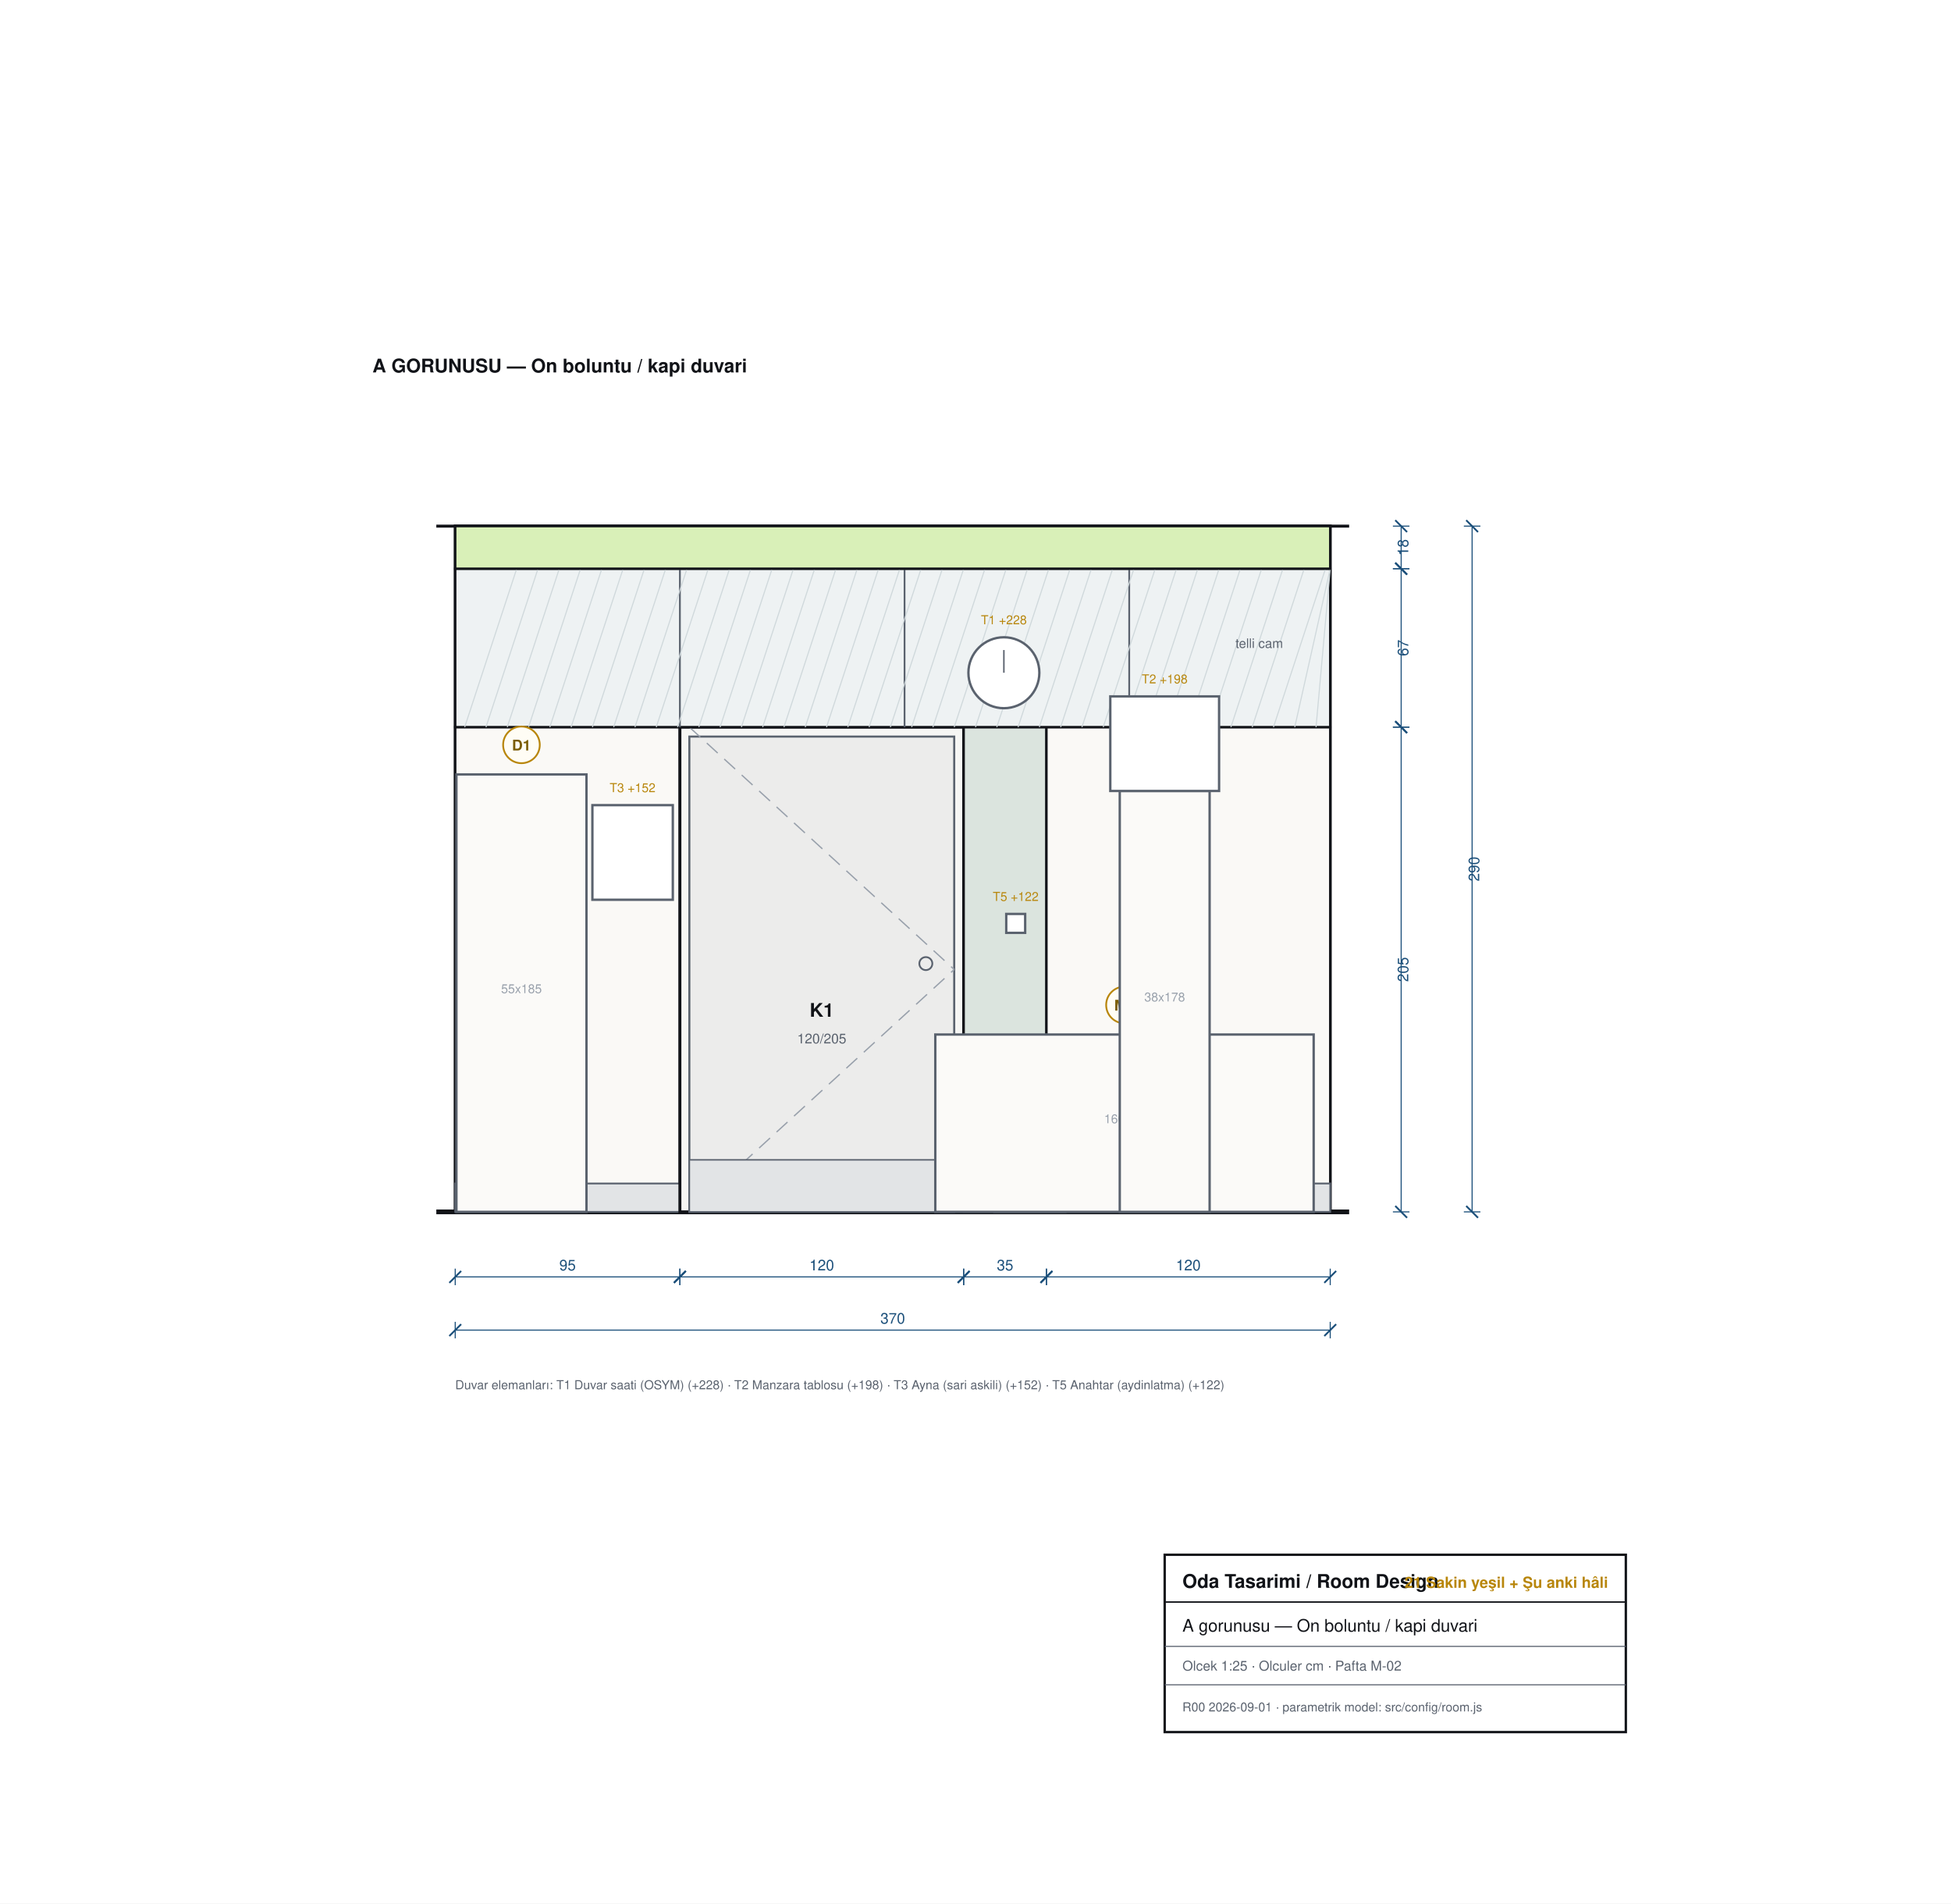
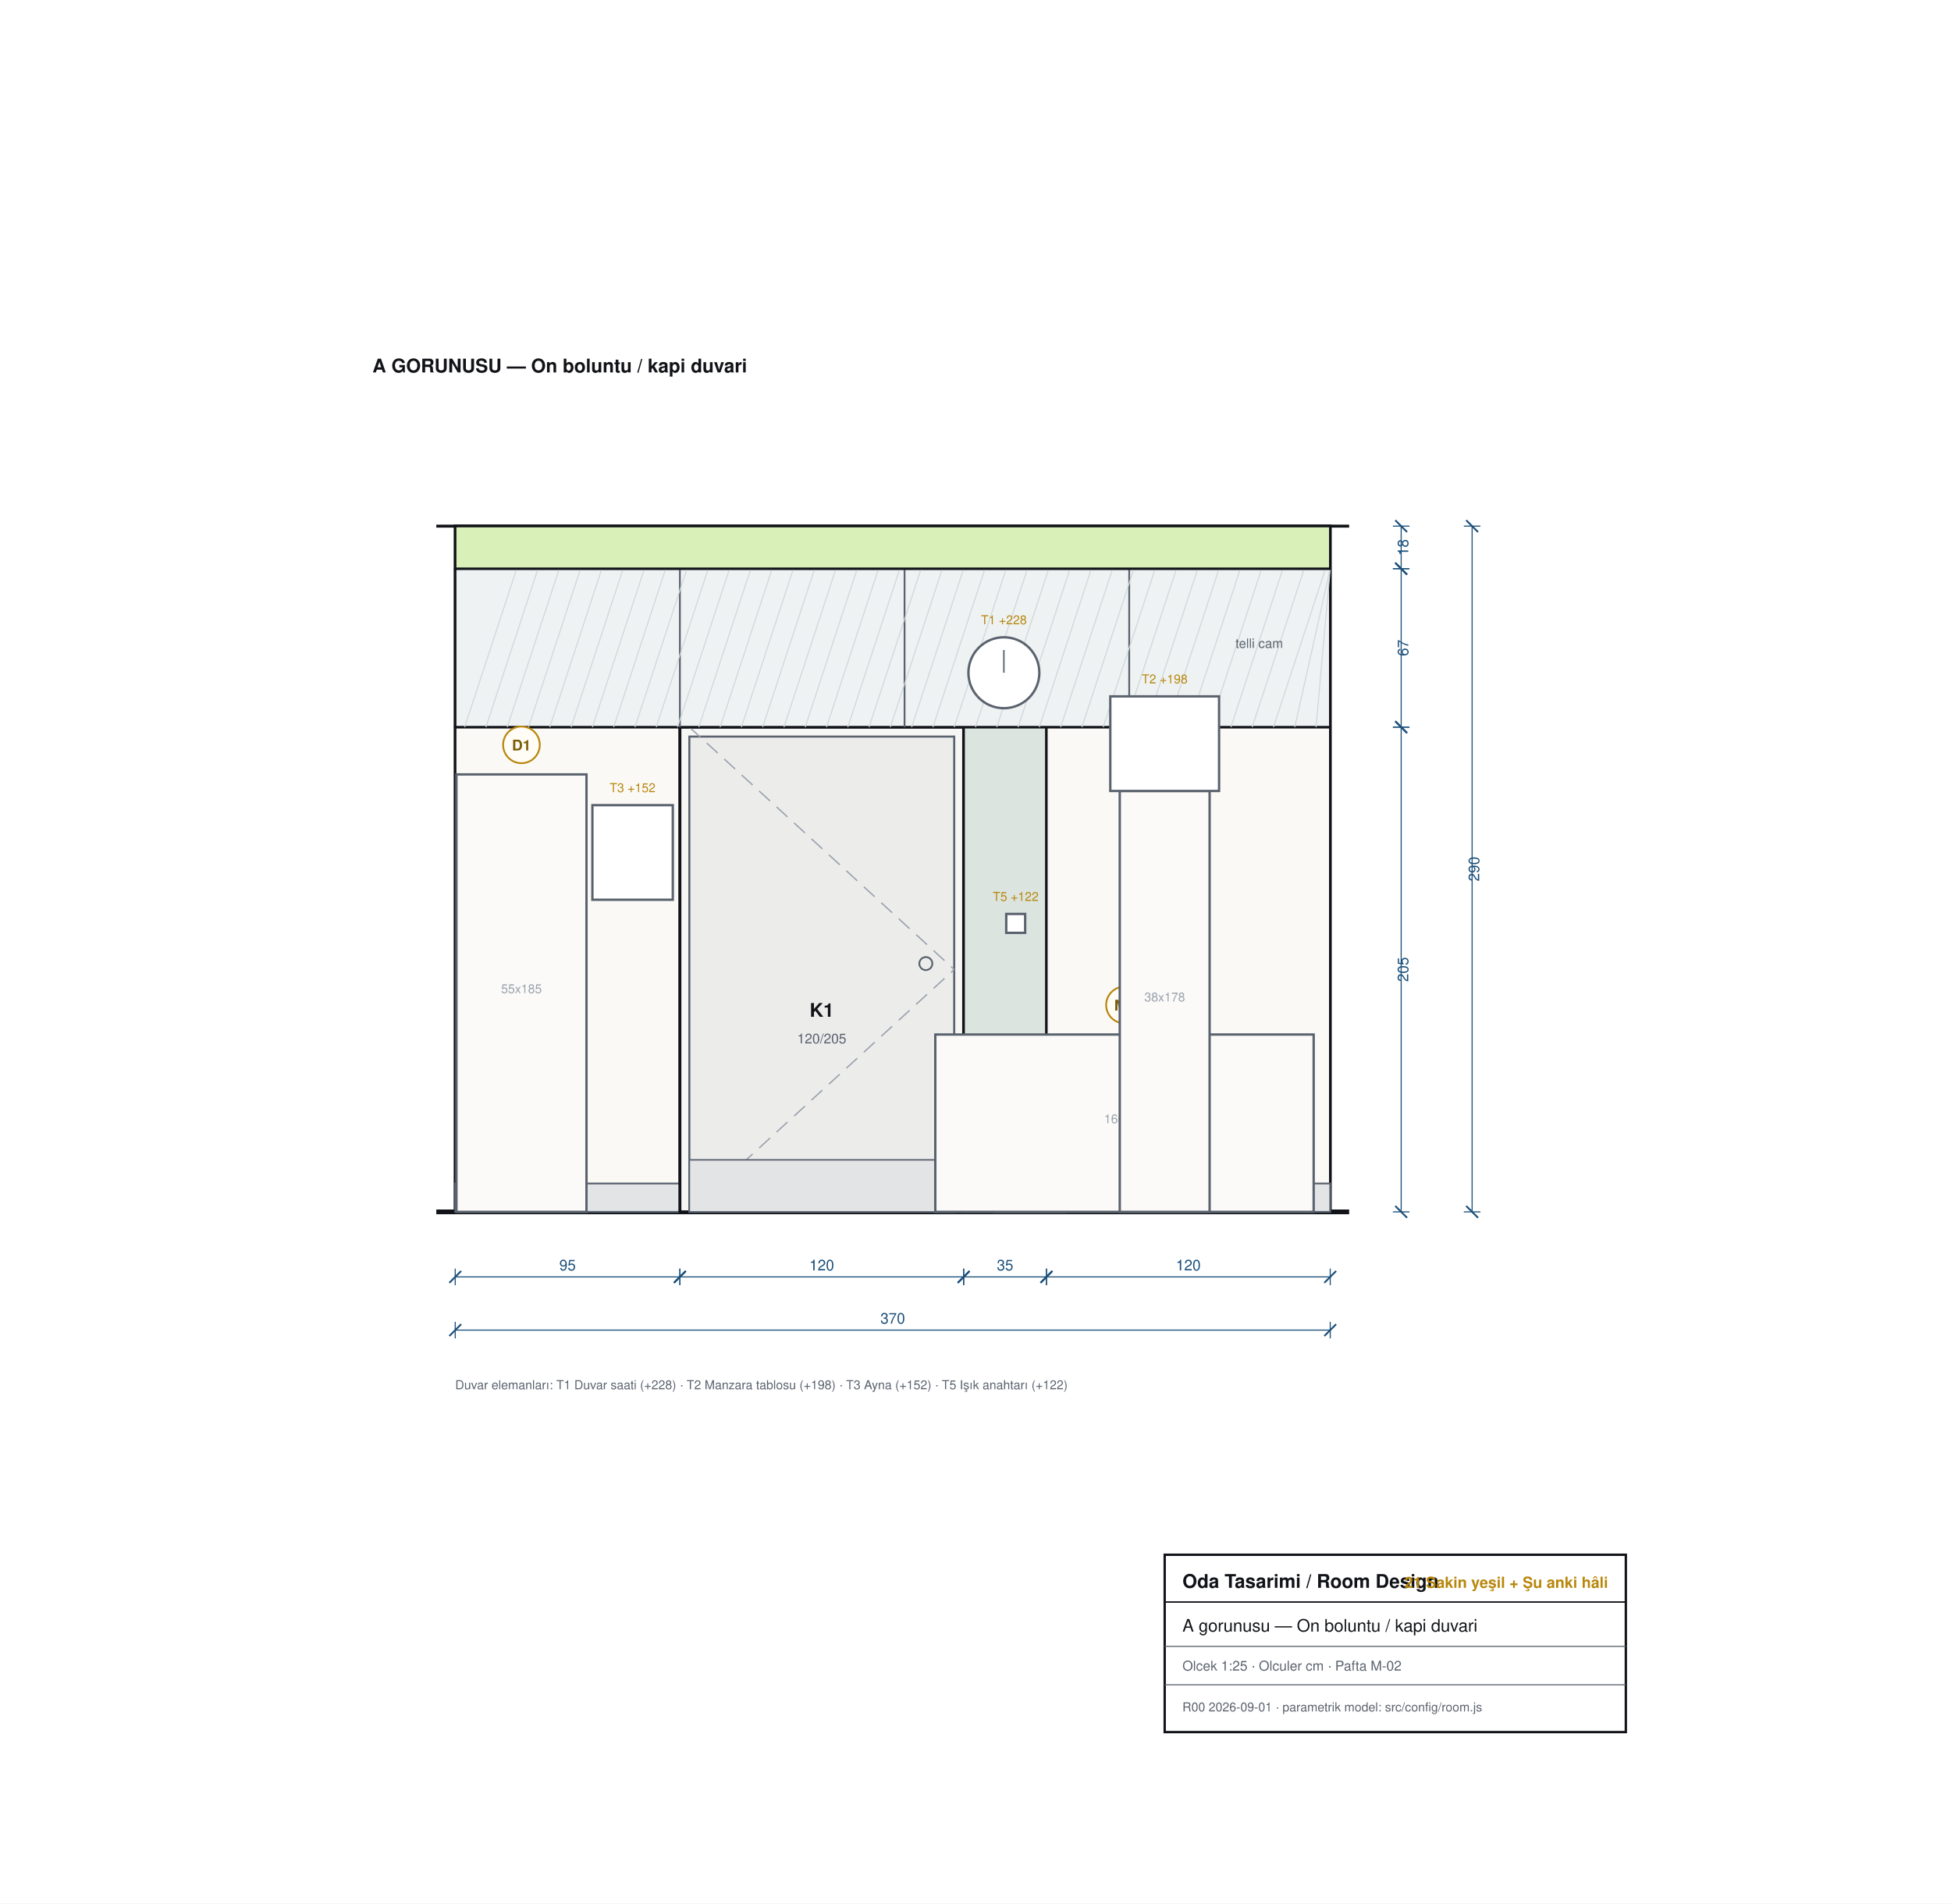
<svg xmlns="http://www.w3.org/2000/svg" width="330mm" height="322mm" viewBox="0 0 330 322" font-family="Helvetica,Arial,sans-serif">
  <rect width="330" height="322" fill="#ffffff" />
  <rect x="77.00" y="89.00" width="148.00" height="116.00" fill="#ffffff" stroke="#111318" stroke-width="0.5" />
  <line x1="73.80" y1="205.00" x2="228.20" y2="205.00" stroke="#111318" stroke-width="0.8" />
  <line x1="73.80" y1="89.00" x2="228.20" y2="89.00" stroke="#111318" stroke-width="0.5" />
  <rect x="77.00" y="123.00" width="38.00" height="82.00" fill="#faf9f6" stroke="#111318" stroke-width="0.4" />
  <rect x="77.00" y="200.20" width="38.00" height="4.80" fill="#e2e4e6" stroke="#5a626e" stroke-width="0.3" />
  <rect x="115.00" y="123.00" width="48.00" height="82.00" fill="#f6f6f4" stroke="#111318" stroke-width="0.5" />
  <rect x="116.60" y="124.60" width="44.80" height="80.40" fill="#ececeb" stroke="#5a626e" stroke-width="0.35" />
  <line x1="116.60" y1="205.00" x2="161.40" y2="164.00" stroke="#98a0ab" stroke-width="0.22" stroke-dasharray="2.5 1.5" />
  <line x1="116.60" y1="123.00" x2="161.40" y2="164.00" stroke="#98a0ab" stroke-width="0.22" stroke-dasharray="2.5 1.5" />
  <circle cx="156.60" cy="163.00" r="1.10" fill="none" stroke="#5a626e" stroke-width="0.3" />
  <rect x="116.60" y="196.20" width="44.80" height="8.80" fill="#e2e4e6" stroke="#5a626e" stroke-width="0.25" />
  <text x="139.00" y="172.00" font-size="3.2" fill="#111318" text-anchor="middle" font-weight="700">K1</text>
  <text x="139.00" y="176.50" font-size="2.3" fill="#5a626e" text-anchor="middle">120/205</text>
  <rect x="163.00" y="123.00" width="14.00" height="82.00" fill="#dbe4de" stroke="#111318" stroke-width="0.4" />
  <rect x="163.00" y="200.20" width="14.00" height="4.80" fill="#e2e4e6" stroke="#5a626e" stroke-width="0.3" />
  <rect x="177.00" y="123.00" width="48.00" height="82.00" fill="#faf9f6" stroke="#111318" stroke-width="0.4" />
  <rect x="177.00" y="200.20" width="48.00" height="4.80" fill="#e2e4e6" stroke="#5a626e" stroke-width="0.3" />
  <rect x="77.00" y="96.20" width="148.00" height="26.80" fill="#eef2f3" stroke="#111318" stroke-width="0.4" />
  <line x1="115.00" y1="96.20" x2="115.00" y2="123.00" stroke="#5a626e" stroke-width="0.3" />
  <line x1="153.00" y1="96.20" x2="153.00" y2="123.00" stroke="#5a626e" stroke-width="0.3" />
  <line x1="191.00" y1="96.20" x2="191.00" y2="123.00" stroke="#5a626e" stroke-width="0.3" />
  <line x1="78.60" y1="123.00" x2="87.40" y2="96.20" stroke="#cfd8db" stroke-width="0.18" />
  <line x1="82.20" y1="123.00" x2="91.00" y2="96.20" stroke="#cfd8db" stroke-width="0.18" />
  <line x1="85.80" y1="123.00" x2="94.60" y2="96.20" stroke="#cfd8db" stroke-width="0.18" />
  <line x1="89.40" y1="123.00" x2="98.20" y2="96.20" stroke="#cfd8db" stroke-width="0.18" />
  <line x1="93.00" y1="123.00" x2="101.80" y2="96.20" stroke="#cfd8db" stroke-width="0.18" />
  <line x1="96.60" y1="123.00" x2="105.40" y2="96.20" stroke="#cfd8db" stroke-width="0.18" />
  <line x1="100.20" y1="123.00" x2="109.00" y2="96.20" stroke="#cfd8db" stroke-width="0.18" />
  <line x1="103.80" y1="123.00" x2="112.60" y2="96.20" stroke="#cfd8db" stroke-width="0.18" />
  <line x1="107.40" y1="123.00" x2="116.20" y2="96.20" stroke="#cfd8db" stroke-width="0.18" />
  <line x1="111.00" y1="123.00" x2="119.80" y2="96.20" stroke="#cfd8db" stroke-width="0.18" />
  <line x1="114.60" y1="123.00" x2="123.40" y2="96.20" stroke="#cfd8db" stroke-width="0.18" />
  <line x1="118.20" y1="123.00" x2="127.00" y2="96.20" stroke="#cfd8db" stroke-width="0.18" />
  <line x1="121.80" y1="123.00" x2="130.60" y2="96.20" stroke="#cfd8db" stroke-width="0.18" />
  <line x1="125.40" y1="123.00" x2="134.20" y2="96.20" stroke="#cfd8db" stroke-width="0.18" />
  <line x1="129.00" y1="123.00" x2="137.80" y2="96.20" stroke="#cfd8db" stroke-width="0.18" />
  <line x1="132.60" y1="123.00" x2="141.40" y2="96.20" stroke="#cfd8db" stroke-width="0.18" />
  <line x1="136.20" y1="123.00" x2="145.00" y2="96.20" stroke="#cfd8db" stroke-width="0.18" />
  <line x1="139.80" y1="123.00" x2="148.60" y2="96.20" stroke="#cfd8db" stroke-width="0.18" />
  <line x1="143.40" y1="123.00" x2="152.20" y2="96.20" stroke="#cfd8db" stroke-width="0.18" />
  <line x1="147.00" y1="123.00" x2="155.80" y2="96.20" stroke="#cfd8db" stroke-width="0.18" />
  <line x1="150.60" y1="123.00" x2="159.40" y2="96.20" stroke="#cfd8db" stroke-width="0.18" />
  <line x1="154.20" y1="123.00" x2="163.00" y2="96.20" stroke="#cfd8db" stroke-width="0.18" />
  <line x1="157.80" y1="123.00" x2="166.60" y2="96.20" stroke="#cfd8db" stroke-width="0.18" />
  <line x1="161.40" y1="123.00" x2="170.20" y2="96.20" stroke="#cfd8db" stroke-width="0.18" />
  <line x1="165.00" y1="123.00" x2="173.80" y2="96.20" stroke="#cfd8db" stroke-width="0.18" />
  <line x1="168.60" y1="123.00" x2="177.40" y2="96.20" stroke="#cfd8db" stroke-width="0.18" />
  <line x1="172.20" y1="123.00" x2="181.00" y2="96.20" stroke="#cfd8db" stroke-width="0.18" />
  <line x1="175.80" y1="123.00" x2="184.60" y2="96.20" stroke="#cfd8db" stroke-width="0.18" />
  <line x1="179.40" y1="123.00" x2="188.20" y2="96.20" stroke="#cfd8db" stroke-width="0.18" />
  <line x1="183.00" y1="123.00" x2="191.80" y2="96.20" stroke="#cfd8db" stroke-width="0.18" />
  <line x1="186.60" y1="123.00" x2="195.40" y2="96.20" stroke="#cfd8db" stroke-width="0.18" />
  <line x1="190.20" y1="123.00" x2="199.00" y2="96.20" stroke="#cfd8db" stroke-width="0.18" />
  <line x1="193.80" y1="123.00" x2="202.60" y2="96.20" stroke="#cfd8db" stroke-width="0.18" />
  <line x1="197.40" y1="123.00" x2="206.20" y2="96.20" stroke="#cfd8db" stroke-width="0.18" />
  <line x1="201.00" y1="123.00" x2="209.80" y2="96.20" stroke="#cfd8db" stroke-width="0.18" />
  <line x1="204.60" y1="123.00" x2="213.40" y2="96.20" stroke="#cfd8db" stroke-width="0.18" />
  <line x1="208.20" y1="123.00" x2="217.00" y2="96.20" stroke="#cfd8db" stroke-width="0.18" />
  <line x1="211.80" y1="123.00" x2="220.60" y2="96.20" stroke="#cfd8db" stroke-width="0.18" />
  <line x1="215.40" y1="123.00" x2="224.20" y2="96.20" stroke="#cfd8db" stroke-width="0.18" />
  <line x1="219.00" y1="123.00" x2="225.00" y2="96.20" stroke="#cfd8db" stroke-width="0.18" />
  <line x1="222.60" y1="123.00" x2="225.00" y2="96.20" stroke="#cfd8db" stroke-width="0.18" />
  <text x="213.00" y="109.60" font-size="2.2" fill="#5a626e" text-anchor="middle">telli cam</text>
  <rect x="77.00" y="89.00" width="148.00" height="7.20" fill="#d9f0b8" stroke="#111318" stroke-width="0.4" />
  <line x1="238.40" y1="123.00" x2="235.60" y2="123.00" stroke="#1b4f7a" stroke-width="0.18" />
  <line x1="238.40" y1="205.00" x2="235.60" y2="205.00" stroke="#1b4f7a" stroke-width="0.18" />
  <line x1="237.00" y1="123.00" x2="237.00" y2="205.00" stroke="#1b4f7a" stroke-width="0.18" />
  <line x1="236.00" y1="122.00" x2="238.00" y2="124.00" stroke="#1b4f7a" stroke-width="0.3" />
  <line x1="236.00" y1="204.00" x2="238.00" y2="206.00" stroke="#1b4f7a" stroke-width="0.3" />
  <text x="238.20" y="164.00" font-size="2.5" fill="#1b4f7a" text-anchor="middle" transform="rotate(-90 238.20 164.00)">205</text>
  <line x1="238.40" y1="96.20" x2="235.60" y2="96.20" stroke="#1b4f7a" stroke-width="0.18" />
  <line x1="238.40" y1="123.00" x2="235.60" y2="123.00" stroke="#1b4f7a" stroke-width="0.18" />
  <line x1="237.00" y1="96.20" x2="237.00" y2="123.00" stroke="#1b4f7a" stroke-width="0.18" />
  <line x1="236.00" y1="95.20" x2="238.00" y2="97.20" stroke="#1b4f7a" stroke-width="0.3" />
  <line x1="236.00" y1="122.00" x2="238.00" y2="124.00" stroke="#1b4f7a" stroke-width="0.3" />
  <text x="238.20" y="109.60" font-size="2.5" fill="#1b4f7a" text-anchor="middle" transform="rotate(-90 238.20 109.60)">67</text>
  <line x1="238.40" y1="89.00" x2="235.60" y2="89.00" stroke="#1b4f7a" stroke-width="0.18" />
  <line x1="238.40" y1="96.20" x2="235.60" y2="96.20" stroke="#1b4f7a" stroke-width="0.18" />
  <line x1="237.00" y1="89.00" x2="237.00" y2="96.20" stroke="#1b4f7a" stroke-width="0.18" />
  <line x1="236.00" y1="88.00" x2="238.00" y2="90.00" stroke="#1b4f7a" stroke-width="0.3" />
  <line x1="236.00" y1="95.20" x2="238.00" y2="97.20" stroke="#1b4f7a" stroke-width="0.3" />
  <text x="238.20" y="92.60" font-size="2.5" fill="#1b4f7a" text-anchor="middle" transform="rotate(-90 238.20 92.60)">18</text>
  <line x1="250.40" y1="89.00" x2="247.60" y2="89.00" stroke="#1b4f7a" stroke-width="0.18" />
  <line x1="250.40" y1="205.00" x2="247.60" y2="205.00" stroke="#1b4f7a" stroke-width="0.18" />
  <line x1="249.00" y1="89.00" x2="249.00" y2="205.00" stroke="#1b4f7a" stroke-width="0.18" />
  <line x1="248.00" y1="88.00" x2="250.00" y2="90.00" stroke="#1b4f7a" stroke-width="0.3" />
  <line x1="248.00" y1="204.00" x2="250.00" y2="206.00" stroke="#1b4f7a" stroke-width="0.3" />
  <text x="250.20" y="147.00" font-size="2.5" fill="#1b4f7a" text-anchor="middle" transform="rotate(-90 250.20 147.00)">290</text>
  <line x1="77.00" y1="214.60" x2="77.00" y2="217.40" stroke="#1b4f7a" stroke-width="0.18" />
  <line x1="115.00" y1="214.60" x2="115.00" y2="217.40" stroke="#1b4f7a" stroke-width="0.18" />
  <line x1="77.00" y1="216.00" x2="115.00" y2="216.00" stroke="#1b4f7a" stroke-width="0.18" />
  <line x1="76.00" y1="217.00" x2="78.00" y2="215.00" stroke="#1b4f7a" stroke-width="0.3" />
  <line x1="114.00" y1="217.00" x2="116.00" y2="215.00" stroke="#1b4f7a" stroke-width="0.3" />
  <text x="96.00" y="214.90" font-size="2.5" fill="#1b4f7a" text-anchor="middle">95</text>
  <line x1="115.00" y1="214.60" x2="115.00" y2="217.40" stroke="#1b4f7a" stroke-width="0.18" />
  <line x1="163.00" y1="214.60" x2="163.00" y2="217.40" stroke="#1b4f7a" stroke-width="0.18" />
  <line x1="115.00" y1="216.00" x2="163.00" y2="216.00" stroke="#1b4f7a" stroke-width="0.18" />
  <line x1="114.00" y1="217.00" x2="116.00" y2="215.00" stroke="#1b4f7a" stroke-width="0.3" />
  <line x1="162.00" y1="217.00" x2="164.00" y2="215.00" stroke="#1b4f7a" stroke-width="0.3" />
  <text x="139.00" y="214.90" font-size="2.5" fill="#1b4f7a" text-anchor="middle">120</text>
  <line x1="163.00" y1="214.60" x2="163.00" y2="217.40" stroke="#1b4f7a" stroke-width="0.18" />
  <line x1="177.00" y1="214.60" x2="177.00" y2="217.40" stroke="#1b4f7a" stroke-width="0.18" />
  <line x1="163.00" y1="216.00" x2="177.00" y2="216.00" stroke="#1b4f7a" stroke-width="0.18" />
  <line x1="162.00" y1="217.00" x2="164.00" y2="215.00" stroke="#1b4f7a" stroke-width="0.3" />
  <line x1="176.00" y1="217.00" x2="178.00" y2="215.00" stroke="#1b4f7a" stroke-width="0.3" />
  <text x="170.00" y="214.90" font-size="2.5" fill="#1b4f7a" text-anchor="middle">35</text>
  <line x1="177.00" y1="214.60" x2="177.00" y2="217.40" stroke="#1b4f7a" stroke-width="0.18" />
  <line x1="225.00" y1="214.60" x2="225.00" y2="217.40" stroke="#1b4f7a" stroke-width="0.18" />
  <line x1="177.00" y1="216.00" x2="225.00" y2="216.00" stroke="#1b4f7a" stroke-width="0.18" />
  <line x1="176.00" y1="217.00" x2="178.00" y2="215.00" stroke="#1b4f7a" stroke-width="0.3" />
  <line x1="224.00" y1="217.00" x2="226.00" y2="215.00" stroke="#1b4f7a" stroke-width="0.3" />
  <text x="201.00" y="214.90" font-size="2.5" fill="#1b4f7a" text-anchor="middle">120</text>
  <line x1="77.00" y1="223.60" x2="77.00" y2="226.40" stroke="#1b4f7a" stroke-width="0.18" />
  <line x1="225.00" y1="223.60" x2="225.00" y2="226.40" stroke="#1b4f7a" stroke-width="0.18" />
  <line x1="77.00" y1="225.00" x2="225.00" y2="225.00" stroke="#1b4f7a" stroke-width="0.18" />
  <line x1="76.00" y1="226.00" x2="78.00" y2="224.00" stroke="#1b4f7a" stroke-width="0.3" />
  <line x1="224.00" y1="226.00" x2="226.00" y2="224.00" stroke="#1b4f7a" stroke-width="0.3" />
  <text x="151.00" y="223.90" font-size="2.5" fill="#1b4f7a" text-anchor="middle">370</text>
  <rect x="168.20" y="188.20" width="12.00" height="16.80" fill="#fbfaf8" stroke="#5a626e" stroke-width="0.4" />
  <circle cx="174.20" cy="183.20" r="3.10" fill="#fffdf5" stroke="#b8860b" stroke-width="0.3" />
  <text x="174.20" y="184.15" font-size="2.5" fill="#7a5c05" text-anchor="middle" font-weight="700">W1</text>
  <text x="174.20" y="196.60" font-size="2.1" fill="#98a0ab" text-anchor="middle">30x42</text>
  <rect x="158.20" y="175.00" width="64.00" height="30.00" fill="#fbfaf8" stroke="#5a626e" stroke-width="0.4" />
  <circle cx="190.20" cy="170.00" r="3.10" fill="#fffdf5" stroke="#b8860b" stroke-width="0.3" />
  <text x="190.20" y="170.95" font-size="2.5" fill="#7a5c05" text-anchor="middle" font-weight="700">M1</text>
  <text x="190.20" y="190.00" font-size="2.1" fill="#98a0ab" text-anchor="middle">160x75</text>
  <rect x="77.20" y="131.00" width="22.00" height="74.00" fill="#fbfaf8" stroke="#5a626e" stroke-width="0.4" />
  <circle cx="88.20" cy="126.00" r="3.10" fill="#fffdf5" stroke="#b8860b" stroke-width="0.3" />
  <text x="88.20" y="126.95" font-size="2.5" fill="#7a5c05" text-anchor="middle" font-weight="700">D1</text>
  <text x="88.20" y="168.00" font-size="2.1" fill="#98a0ab" text-anchor="middle">55x185</text>
  <rect x="189.40" y="133.80" width="15.20" height="71.20" fill="#fbfaf8" stroke="#5a626e" stroke-width="0.4" />
  <circle cx="197.00" cy="128.80" r="3.10" fill="#fffdf5" stroke="#b8860b" stroke-width="0.3" />
  <text x="197.00" y="129.75" font-size="2.5" fill="#7a5c05" text-anchor="middle" font-weight="700">C1</text>
  <text x="197.00" y="169.40" font-size="2.1" fill="#98a0ab" text-anchor="middle">38x178</text>
  <circle cx="169.80" cy="113.80" r="6.00" fill="#ffffff" stroke="#5a626e" stroke-width="0.4" />
  <line x1="169.80" y1="113.80" x2="169.80" y2="109.96" stroke="#5a626e" stroke-width="0.25" />
  <text x="169.80" y="105.60" font-size="2.1" fill="#b8860b" text-anchor="middle">T1  +228</text>
  <rect x="187.80" y="117.80" width="18.40" height="16.00" fill="#ffffff" stroke="#5a626e" stroke-width="0.4" />
  <text x="197.00" y="115.60" font-size="2.1" fill="#b8860b" text-anchor="middle">T2  +198</text>
  <rect x="100.20" y="136.20" width="13.60" height="16.00" fill="#ffffff" stroke="#5a626e" stroke-width="0.4" />
  <text x="107.00" y="134.00" font-size="2.1" fill="#b8860b" text-anchor="middle">T3  +152</text>
  <rect x="170.20" y="154.60" width="3.20" height="3.20" fill="#ffffff" stroke="#5a626e" stroke-width="0.4" />
  <text x="171.80" y="152.40" font-size="2.1" fill="#b8860b" text-anchor="middle">T5  +122</text>
-   <text x="77.00" y="235.00" font-size="2.1" fill="#5a626e" text-anchor="start">Duvar elemanları:  T1 Duvar saati (OSYM) (+228)   ·   T2 Manzara tablosu (+198)   ·   T3 Ayna (sari askili) (+152)   ·   T5 Anahtar (aydinlatma) (+122)</text>
+   <text x="77.00" y="235.00" font-size="2.1" fill="#5a626e" text-anchor="start">Duvar elemanları:  T1 Duvar saati (+228)   ·   T2 Manzara tablosu (+198)   ·   T3 Ayna (+152)   ·   T5 Işık anahtarı (+122)</text>
  <text x="63.00" y="63.00" font-size="3.2" fill="#111318" text-anchor="start" font-weight="700">A GORUNUSU — On boluntu / kapi duvari</text>
  <rect x="197.00" y="263.00" width="78.00" height="30.00" fill="#ffffff" stroke="#111318" stroke-width="0.4" />
  <line x1="197.00" y1="271.00" x2="275.00" y2="271.00" stroke="#111318" stroke-width="0.25" />
  <line x1="197.00" y1="278.50" x2="275.00" y2="278.50" stroke="#5a626e" stroke-width="0.18" />
  <line x1="197.00" y1="285.00" x2="275.00" y2="285.00" stroke="#5a626e" stroke-width="0.18" />
  <text x="200.00" y="268.60" font-size="3.2" fill="#111318" text-anchor="start" font-weight="700">Oda Tasarimi / Room Design</text>
  <text x="200.00" y="276.00" font-size="2.9" fill="#111318" text-anchor="start">A gorunusu — On boluntu / kapi duvari</text>
  <text x="200.00" y="282.60" font-size="2.3" fill="#5a626e" text-anchor="start">Olcek 1:25  ·  Olculer cm  ·  Pafta M-02</text>
  <text x="272.00" y="268.60" font-size="2.6" fill="#b8860b" text-anchor="end" font-weight="700">21 Sakin yeşil + Şu anki hâli</text>
  <text x="200.00" y="289.50" font-size="2.1" fill="#5a626e" text-anchor="start">R00  2026-09-01  ·  parametrik model: src/config/room.js</text>
</svg>
